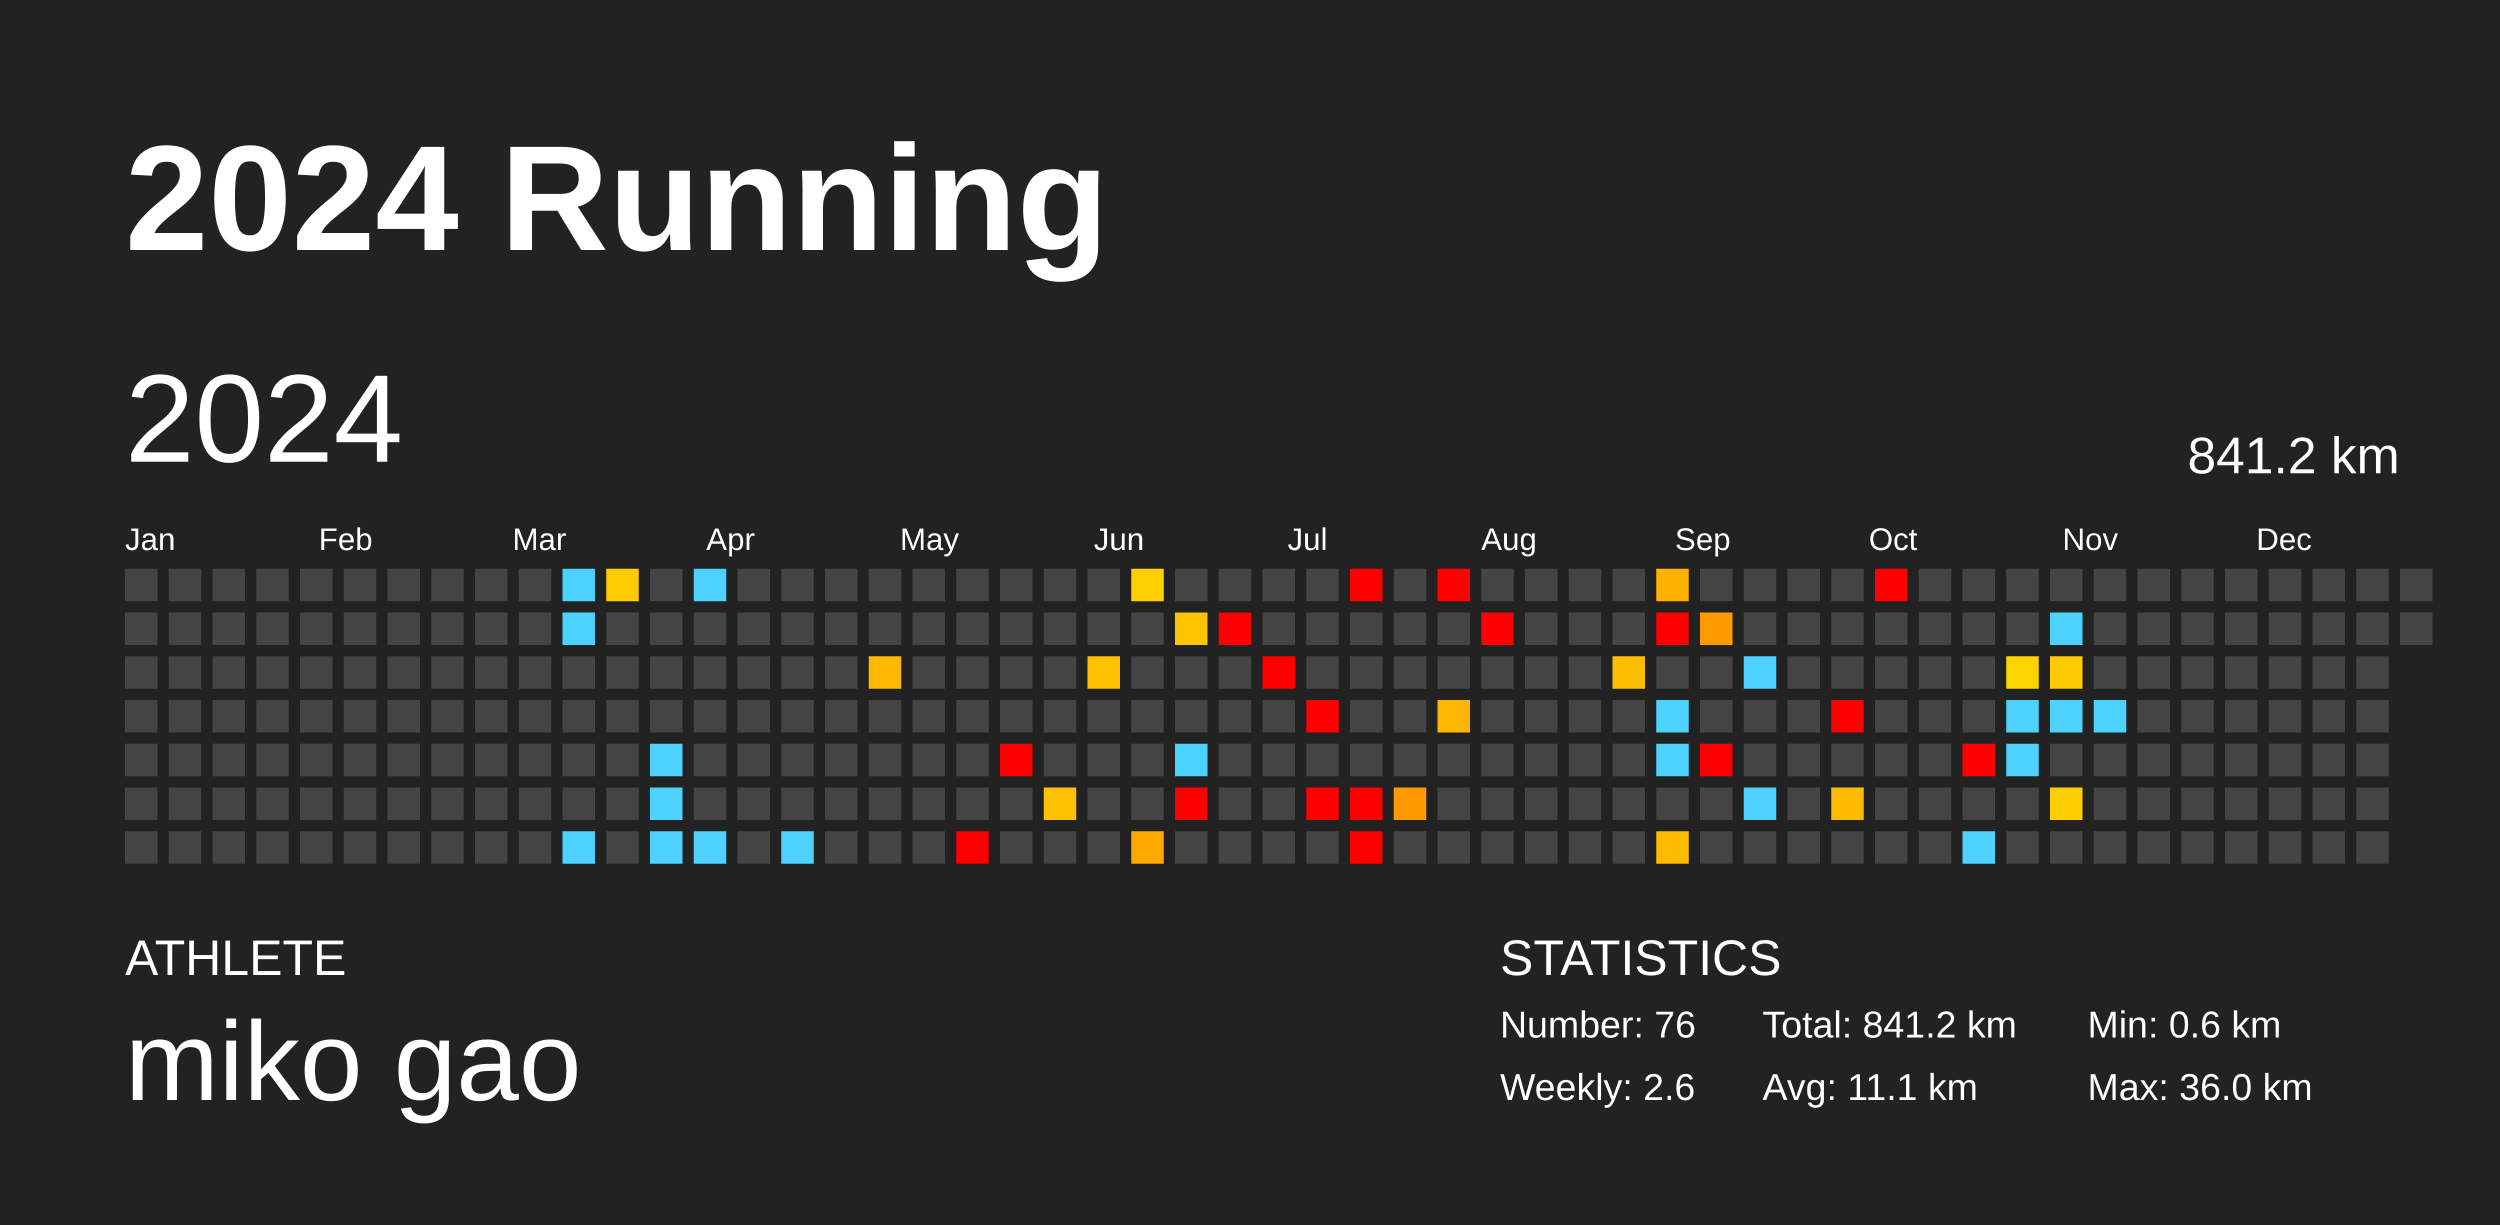
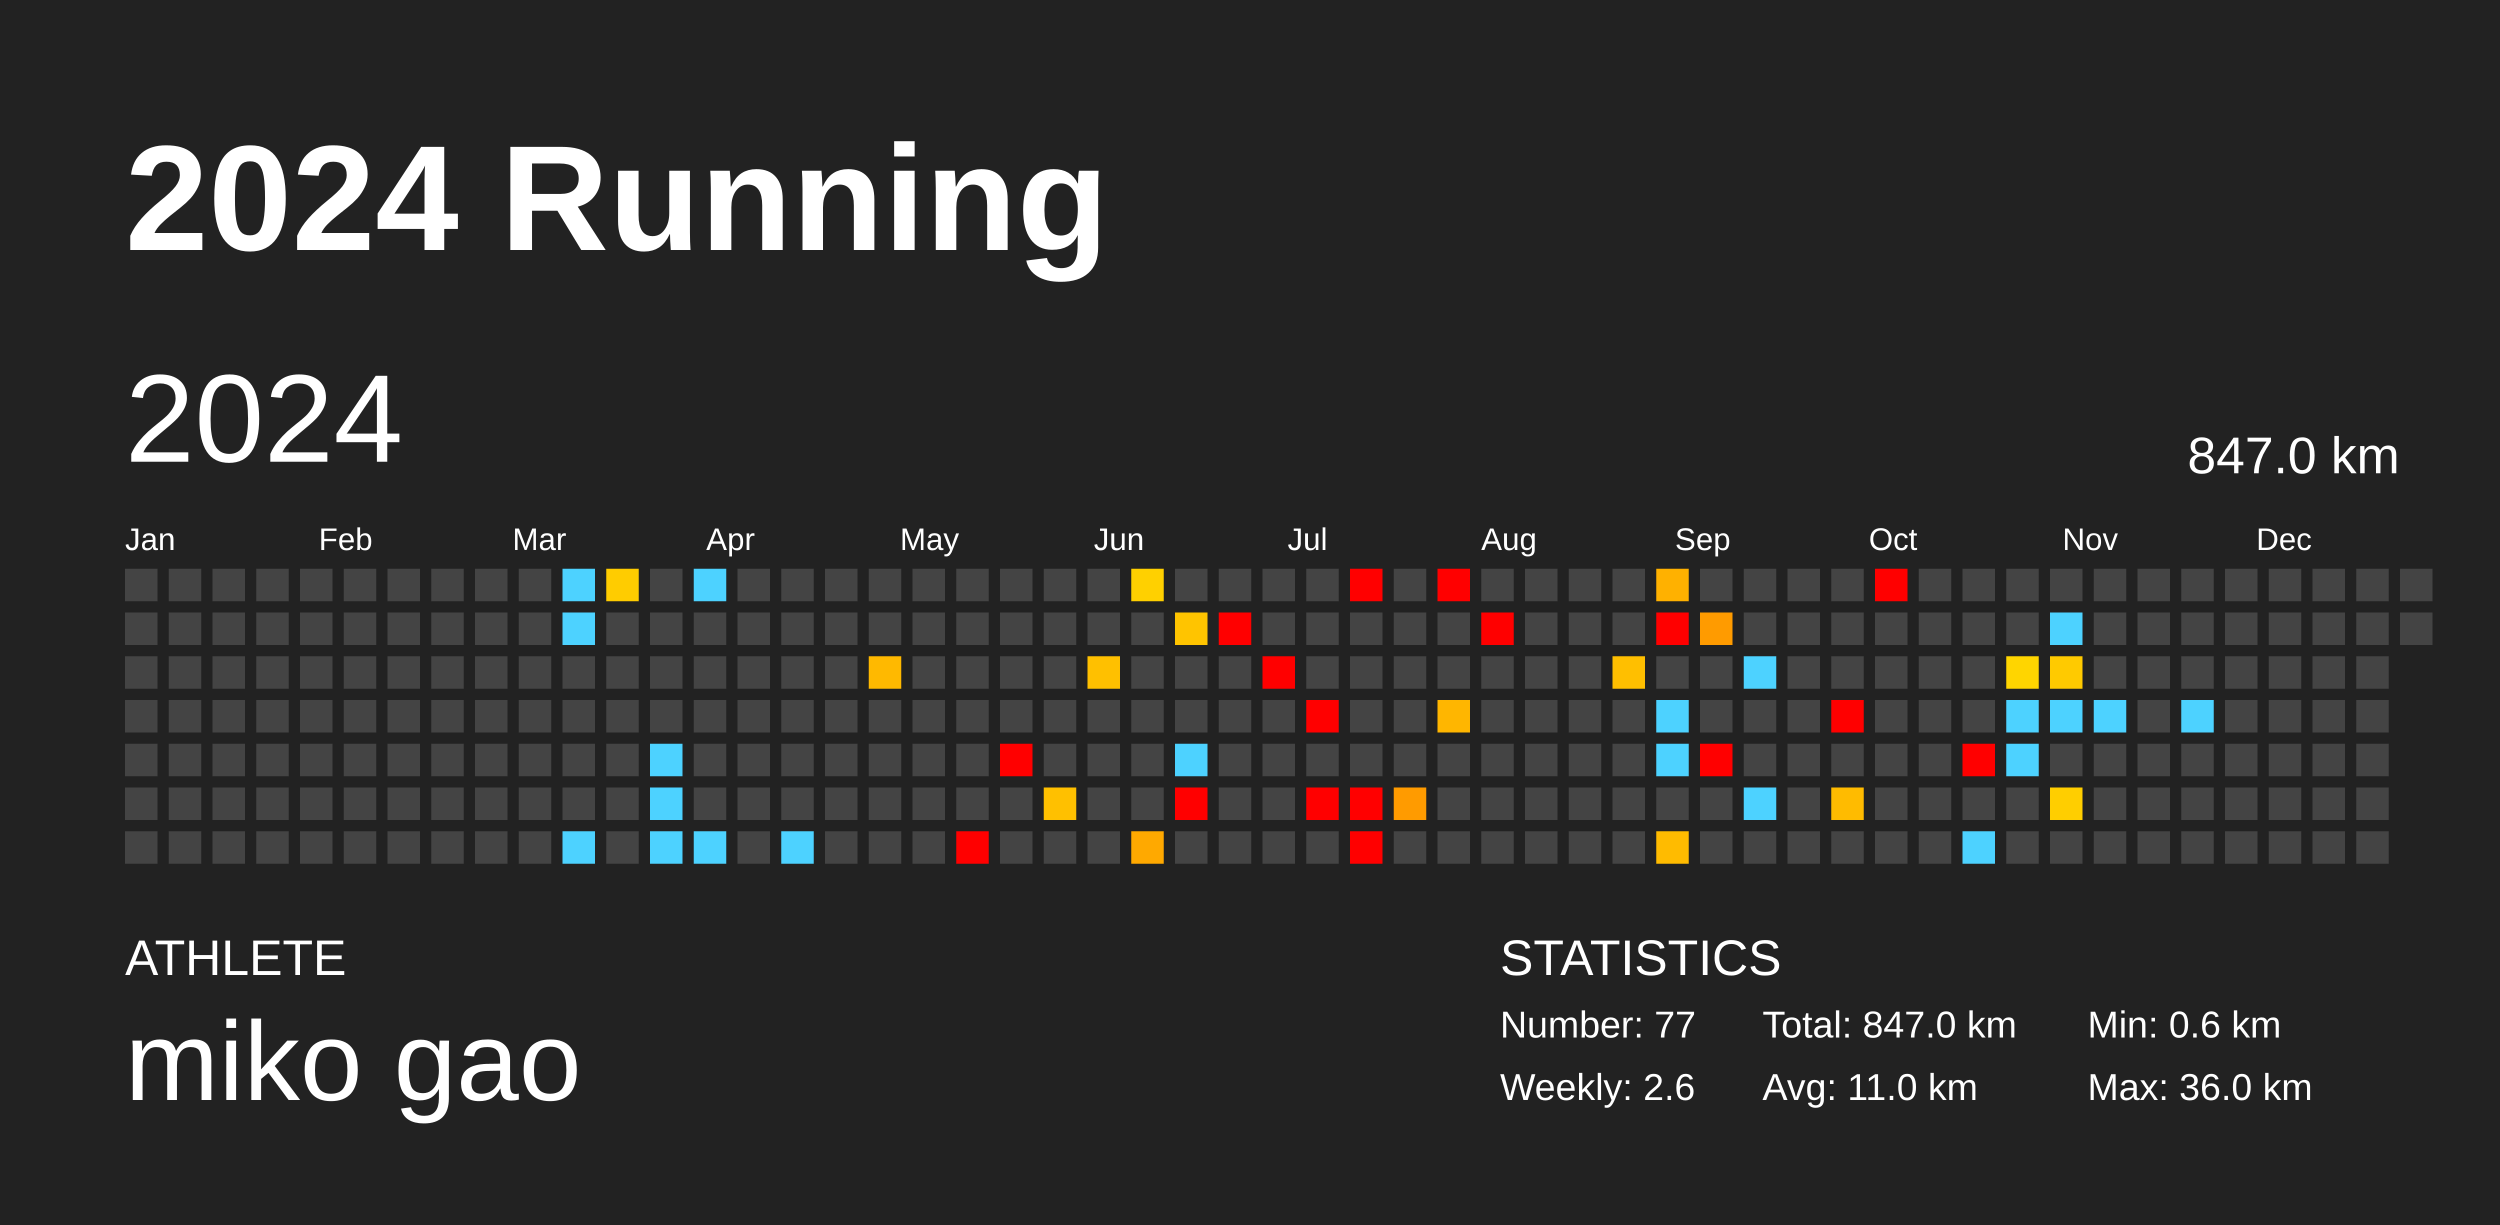
<svg xmlns="http://www.w3.org/2000/svg" baseProfile="full" height="98mm" version="1.1" viewBox="0,0,200,98" width="200mm">
  <defs />
  <rect fill="#222222" height="98" width="200" x="0" y="0" />
  <text fill="#FFFFFF" style="font-size:12px; font-family:Arial; font-weight:bold;" x="10" y="20">2024 Running</text>
  <text fill="#FFFFFF" style="font-size:4px; font-family:Arial" x="10" y="78">ATHLETE</text>
  <text fill="#FFFFFF" style="font-size:9px; font-family:Arial" x="10" y="88">miko gao</text>
  <text fill="#FFFFFF" style="font-size:4px; font-family:Arial" x="120" y="78">STATISTICS</text>
-   <text fill="#FFFFFF" style="font-size:3px; font-family:Arial" x="120" y="83">Number: 76</text>
+   <text fill="#FFFFFF" style="font-size:3px; font-family:Arial" x="120" y="83">Number: 77</text>
  <text fill="#FFFFFF" style="font-size:3px; font-family:Arial" x="120" y="88">Weekly: 2.6</text>
-   <text fill="#FFFFFF" style="font-size:3px; font-family:Arial" x="141" y="83">Total: 841.2 km</text>
-   <text fill="#FFFFFF" style="font-size:3px; font-family:Arial" x="141" y="88">Avg: 11.1 km</text>
+   <text fill="#FFFFFF" style="font-size:3px; font-family:Arial" x="141" y="83">Total: 847.0 km</text>
+   <text fill="#FFFFFF" style="font-size:3px; font-family:Arial" x="141" y="88">Avg: 11.0 km</text>
  <text fill="#FFFFFF" style="font-size:3px; font-family:Arial" x="167" y="83">Min: 0.6 km</text>
  <text fill="#FFFFFF" style="font-size:3px; font-family:Arial" x="167" y="88">Max: 36.0 km</text>
  <text dominant-baseline="hanging" fill="#FFFFFF" style="font-size:10.0px; font-family:Arial;" x="10" y="30">2024</text>
-   <text dominant-baseline="hanging" fill="#FFFFFF" style="font-size:4.125px; font-family:Arial;" x="175" y="35">841.2 km</text>
+   <text dominant-baseline="hanging" fill="#FFFFFF" style="font-size:4.125px; font-family:Arial;" x="175" y="35">847.0 km</text>
  <text fill="#FFFFFF" style="font-size:2.5px; font-family:Arial" x="10.0" y="44">Jan</text>
  <text fill="#FFFFFF" style="font-size:2.5px; font-family:Arial" x="25.5" y="44">Feb</text>
  <text fill="#FFFFFF" style="font-size:2.5px; font-family:Arial" x="41.0" y="44">Mar</text>
  <text fill="#FFFFFF" style="font-size:2.5px; font-family:Arial" x="56.5" y="44">Apr</text>
  <text fill="#FFFFFF" style="font-size:2.5px; font-family:Arial" x="72.0" y="44">May</text>
  <text fill="#FFFFFF" style="font-size:2.5px; font-family:Arial" x="87.5" y="44">Jun</text>
  <text fill="#FFFFFF" style="font-size:2.5px; font-family:Arial" x="103.0" y="44">Jul</text>
  <text fill="#FFFFFF" style="font-size:2.5px; font-family:Arial" x="118.5" y="44">Aug</text>
  <text fill="#FFFFFF" style="font-size:2.5px; font-family:Arial" x="134.0" y="44">Sep</text>
  <text fill="#FFFFFF" style="font-size:2.5px; font-family:Arial" x="149.5" y="44">Oct</text>
  <text fill="#FFFFFF" style="font-size:2.5px; font-family:Arial" x="165.0" y="44">Nov</text>
  <text fill="#FFFFFF" style="font-size:2.5px; font-family:Arial" x="180.5" y="44">Dec</text>
  <rect fill="#444444" height="2.6" width="2.6" x="10.0" y="45.5" />
  <rect fill="#444444" height="2.6" width="2.6" x="10.0" y="49.0" />
  <rect fill="#444444" height="2.6" width="2.6" x="10.0" y="52.5" />
  <rect fill="#444444" height="2.6" width="2.6" x="10.0" y="56.0" />
  <rect fill="#444444" height="2.6" width="2.6" x="10.0" y="59.5" />
  <rect fill="#444444" height="2.6" width="2.6" x="10.0" y="63.0" />
  <rect fill="#444444" height="2.6" width="2.6" x="10.0" y="66.5" />
  <rect fill="#444444" height="2.6" width="2.6" x="13.5" y="45.5" />
  <rect fill="#444444" height="2.6" width="2.6" x="13.5" y="49.0" />
  <rect fill="#444444" height="2.6" width="2.6" x="13.5" y="52.5" />
  <rect fill="#444444" height="2.6" width="2.6" x="13.5" y="56.0" />
  <rect fill="#444444" height="2.6" width="2.6" x="13.5" y="59.5" />
  <rect fill="#444444" height="2.6" width="2.6" x="13.5" y="63.0" />
  <rect fill="#444444" height="2.6" width="2.6" x="13.5" y="66.5" />
  <rect fill="#444444" height="2.6" width="2.6" x="17.0" y="45.5" />
  <rect fill="#444444" height="2.6" width="2.6" x="17.0" y="49.0" />
  <rect fill="#444444" height="2.6" width="2.6" x="17.0" y="52.5" />
  <rect fill="#444444" height="2.6" width="2.6" x="17.0" y="56.0" />
  <rect fill="#444444" height="2.6" width="2.6" x="17.0" y="59.5" />
  <rect fill="#444444" height="2.6" width="2.6" x="17.0" y="63.0" />
  <rect fill="#444444" height="2.6" width="2.6" x="17.0" y="66.5" />
  <rect fill="#444444" height="2.6" width="2.6" x="20.5" y="45.5" />
  <rect fill="#444444" height="2.6" width="2.6" x="20.5" y="49.0" />
  <rect fill="#444444" height="2.6" width="2.6" x="20.5" y="52.5" />
  <rect fill="#444444" height="2.6" width="2.6" x="20.5" y="56.0" />
  <rect fill="#444444" height="2.6" width="2.6" x="20.5" y="59.5" />
  <rect fill="#444444" height="2.6" width="2.6" x="20.5" y="63.0" />
  <rect fill="#444444" height="2.6" width="2.6" x="20.5" y="66.5" />
  <rect fill="#444444" height="2.6" width="2.6" x="24.0" y="45.5" />
  <rect fill="#444444" height="2.6" width="2.6" x="24.0" y="49.0" />
  <rect fill="#444444" height="2.6" width="2.6" x="24.0" y="52.5" />
  <rect fill="#444444" height="2.6" width="2.6" x="24.0" y="56.0" />
  <rect fill="#444444" height="2.6" width="2.6" x="24.0" y="59.5" />
  <rect fill="#444444" height="2.6" width="2.6" x="24.0" y="63.0" />
  <rect fill="#444444" height="2.6" width="2.6" x="24.0" y="66.5" />
  <rect fill="#444444" height="2.6" width="2.6" x="27.5" y="45.5" />
  <rect fill="#444444" height="2.6" width="2.6" x="27.5" y="49.0" />
  <rect fill="#444444" height="2.6" width="2.6" x="27.5" y="52.5" />
  <rect fill="#444444" height="2.6" width="2.6" x="27.5" y="56.0" />
  <rect fill="#444444" height="2.6" width="2.6" x="27.5" y="59.5" />
  <rect fill="#444444" height="2.6" width="2.6" x="27.5" y="63.0" />
  <rect fill="#444444" height="2.6" width="2.6" x="27.5" y="66.5" />
  <rect fill="#444444" height="2.6" width="2.6" x="31.0" y="45.5" />
  <rect fill="#444444" height="2.6" width="2.6" x="31.0" y="49.0" />
  <rect fill="#444444" height="2.6" width="2.6" x="31.0" y="52.5" />
  <rect fill="#444444" height="2.6" width="2.6" x="31.0" y="56.0" />
  <rect fill="#444444" height="2.6" width="2.6" x="31.0" y="59.5" />
  <rect fill="#444444" height="2.6" width="2.6" x="31.0" y="63.0" />
  <rect fill="#444444" height="2.6" width="2.6" x="31.0" y="66.5" />
  <rect fill="#444444" height="2.6" width="2.6" x="34.5" y="45.5" />
  <rect fill="#444444" height="2.6" width="2.6" x="34.5" y="49.0" />
  <rect fill="#444444" height="2.6" width="2.6" x="34.5" y="52.5" />
  <rect fill="#444444" height="2.6" width="2.6" x="34.5" y="56.0" />
  <rect fill="#444444" height="2.6" width="2.6" x="34.5" y="59.5" />
  <rect fill="#444444" height="2.6" width="2.6" x="34.5" y="63.0" />
  <rect fill="#444444" height="2.6" width="2.6" x="34.5" y="66.5" />
  <rect fill="#444444" height="2.6" width="2.6" x="38.0" y="45.5" />
  <rect fill="#444444" height="2.6" width="2.6" x="38.0" y="49.0" />
  <rect fill="#444444" height="2.6" width="2.6" x="38.0" y="52.5" />
  <rect fill="#444444" height="2.6" width="2.6" x="38.0" y="56.0" />
  <rect fill="#444444" height="2.6" width="2.6" x="38.0" y="59.5" />
  <rect fill="#444444" height="2.6" width="2.6" x="38.0" y="63.0" />
  <rect fill="#444444" height="2.6" width="2.6" x="38.0" y="66.5" />
  <rect fill="#444444" height="2.6" width="2.6" x="41.5" y="45.5" />
  <rect fill="#444444" height="2.6" width="2.6" x="41.5" y="49.0" />
  <rect fill="#444444" height="2.6" width="2.6" x="41.5" y="52.5" />
  <rect fill="#444444" height="2.6" width="2.6" x="41.5" y="56.0" />
  <rect fill="#444444" height="2.6" width="2.6" x="41.5" y="59.5" />
  <rect fill="#444444" height="2.6" width="2.6" x="41.5" y="63.0" />
  <rect fill="#444444" height="2.6" width="2.6" x="41.5" y="66.5" />
  <rect fill="#4dd2ff" height="2.6" width="2.6" x="45.0" y="45.5" />
  <rect fill="#4dd2ff" height="2.6" width="2.6" x="45.0" y="49.0" />
  <rect fill="#444444" height="2.6" width="2.6" x="45.0" y="52.5" />
  <rect fill="#444444" height="2.6" width="2.6" x="45.0" y="56.0" />
  <rect fill="#444444" height="2.6" width="2.6" x="45.0" y="59.5" />
  <rect fill="#444444" height="2.6" width="2.6" x="45.0" y="63.0" />
  <rect fill="#4dd2ff" height="2.6" width="2.6" x="45.0" y="66.5" />
  <rect fill="#ffcc00" height="2.6" width="2.6" x="48.5" y="45.5" />
  <rect fill="#444444" height="2.6" width="2.6" x="48.5" y="49.0" />
  <rect fill="#444444" height="2.6" width="2.6" x="48.5" y="52.5" />
  <rect fill="#444444" height="2.6" width="2.6" x="48.5" y="56.0" />
  <rect fill="#444444" height="2.6" width="2.6" x="48.5" y="59.5" />
  <rect fill="#444444" height="2.6" width="2.6" x="48.5" y="63.0" />
  <rect fill="#444444" height="2.6" width="2.6" x="48.5" y="66.5" />
  <rect fill="#444444" height="2.6" width="2.6" x="52.0" y="45.5" />
  <rect fill="#444444" height="2.6" width="2.6" x="52.0" y="49.0" />
  <rect fill="#444444" height="2.6" width="2.6" x="52.0" y="52.5" />
  <rect fill="#444444" height="2.6" width="2.6" x="52.0" y="56.0" />
  <rect fill="#4dd2ff" height="2.6" width="2.6" x="52.0" y="59.5" />
  <rect fill="#4dd2ff" height="2.6" width="2.6" x="52.0" y="63.0" />
  <rect fill="#4dd2ff" height="2.6" width="2.6" x="52.0" y="66.5" />
  <rect fill="#4dd2ff" height="2.6" width="2.6" x="55.5" y="45.5" />
  <rect fill="#444444" height="2.6" width="2.6" x="55.5" y="49.0" />
  <rect fill="#444444" height="2.6" width="2.6" x="55.5" y="52.5" />
  <rect fill="#444444" height="2.6" width="2.6" x="55.5" y="56.0" />
  <rect fill="#444444" height="2.6" width="2.6" x="55.5" y="59.5" />
  <rect fill="#444444" height="2.6" width="2.6" x="55.5" y="63.0" />
  <rect fill="#4dd2ff" height="2.6" width="2.6" x="55.5" y="66.5" />
  <rect fill="#444444" height="2.6" width="2.6" x="59.0" y="45.5" />
  <rect fill="#444444" height="2.6" width="2.6" x="59.0" y="49.0" />
  <rect fill="#444444" height="2.6" width="2.6" x="59.0" y="52.5" />
  <rect fill="#444444" height="2.6" width="2.6" x="59.0" y="56.0" />
  <rect fill="#444444" height="2.6" width="2.6" x="59.0" y="59.5" />
  <rect fill="#444444" height="2.6" width="2.6" x="59.0" y="63.0" />
  <rect fill="#444444" height="2.6" width="2.6" x="59.0" y="66.5" />
  <rect fill="#444444" height="2.6" width="2.6" x="62.5" y="45.5" />
  <rect fill="#444444" height="2.6" width="2.6" x="62.5" y="49.0" />
  <rect fill="#444444" height="2.6" width="2.6" x="62.5" y="52.5" />
  <rect fill="#444444" height="2.6" width="2.6" x="62.5" y="56.0" />
  <rect fill="#444444" height="2.6" width="2.6" x="62.5" y="59.5" />
  <rect fill="#444444" height="2.6" width="2.6" x="62.5" y="63.0" />
  <rect fill="#4dd2ff" height="2.6" width="2.6" x="62.5" y="66.5" />
  <rect fill="#444444" height="2.6" width="2.6" x="66.0" y="45.5" />
  <rect fill="#444444" height="2.6" width="2.6" x="66.0" y="49.0" />
  <rect fill="#444444" height="2.6" width="2.6" x="66.0" y="52.5" />
  <rect fill="#444444" height="2.6" width="2.6" x="66.0" y="56.0" />
  <rect fill="#444444" height="2.6" width="2.6" x="66.0" y="59.5" />
  <rect fill="#444444" height="2.6" width="2.6" x="66.0" y="63.0" />
  <rect fill="#444444" height="2.6" width="2.6" x="66.0" y="66.5" />
  <rect fill="#444444" height="2.6" width="2.6" x="69.5" y="45.5" />
  <rect fill="#444444" height="2.6" width="2.6" x="69.5" y="49.0" />
  <rect fill="#ffb900" height="2.6" width="2.6" x="69.5" y="52.5" />
  <rect fill="#444444" height="2.6" width="2.6" x="69.5" y="56.0" />
  <rect fill="#444444" height="2.6" width="2.6" x="69.5" y="59.5" />
  <rect fill="#444444" height="2.6" width="2.6" x="69.5" y="63.0" />
  <rect fill="#444444" height="2.6" width="2.6" x="69.5" y="66.5" />
  <rect fill="#444444" height="2.6" width="2.6" x="73.0" y="45.5" />
  <rect fill="#444444" height="2.6" width="2.6" x="73.0" y="49.0" />
  <rect fill="#444444" height="2.6" width="2.6" x="73.0" y="52.5" />
  <rect fill="#444444" height="2.6" width="2.6" x="73.0" y="56.0" />
  <rect fill="#444444" height="2.6" width="2.6" x="73.0" y="59.5" />
  <rect fill="#444444" height="2.6" width="2.6" x="73.0" y="63.0" />
  <rect fill="#444444" height="2.6" width="2.6" x="73.0" y="66.5" />
  <rect fill="#444444" height="2.6" width="2.6" x="76.5" y="45.5" />
  <rect fill="#444444" height="2.6" width="2.6" x="76.5" y="49.0" />
  <rect fill="#444444" height="2.6" width="2.6" x="76.5" y="52.5" />
  <rect fill="#444444" height="2.6" width="2.6" x="76.5" y="56.0" />
  <rect fill="#444444" height="2.6" width="2.6" x="76.5" y="59.5" />
  <rect fill="#444444" height="2.6" width="2.6" x="76.5" y="63.0" />
  <rect fill="red" height="2.6" width="2.6" x="76.5" y="66.5" />
  <rect fill="#444444" height="2.6" width="2.6" x="80.0" y="45.5" />
  <rect fill="#444444" height="2.6" width="2.6" x="80.0" y="49.0" />
  <rect fill="#444444" height="2.6" width="2.6" x="80.0" y="52.5" />
  <rect fill="#444444" height="2.6" width="2.6" x="80.0" y="56.0" />
  <rect fill="red" height="2.6" width="2.6" x="80.0" y="59.5" />
  <rect fill="#444444" height="2.6" width="2.6" x="80.0" y="63.0" />
  <rect fill="#444444" height="2.6" width="2.6" x="80.0" y="66.5" />
  <rect fill="#444444" height="2.6" width="2.6" x="83.5" y="45.5" />
  <rect fill="#444444" height="2.6" width="2.6" x="83.5" y="49.0" />
  <rect fill="#444444" height="2.6" width="2.6" x="83.5" y="52.5" />
  <rect fill="#444444" height="2.6" width="2.6" x="83.5" y="56.0" />
  <rect fill="#444444" height="2.6" width="2.6" x="83.5" y="59.5" />
  <rect fill="#ffc000" height="2.6" width="2.6" x="83.5" y="63.0" />
  <rect fill="#444444" height="2.6" width="2.6" x="83.5" y="66.5" />
  <rect fill="#444444" height="2.6" width="2.6" x="87.0" y="45.5" />
  <rect fill="#444444" height="2.6" width="2.6" x="87.0" y="49.0" />
  <rect fill="#ffc000" height="2.6" width="2.6" x="87.0" y="52.5" />
  <rect fill="#444444" height="2.6" width="2.6" x="87.0" y="56.0" />
  <rect fill="#444444" height="2.6" width="2.6" x="87.0" y="59.5" />
  <rect fill="#444444" height="2.6" width="2.6" x="87.0" y="63.0" />
  <rect fill="#444444" height="2.6" width="2.6" x="87.0" y="66.5" />
  <rect fill="#ffd000" height="2.6" width="2.6" x="90.5" y="45.5" />
  <rect fill="#444444" height="2.6" width="2.6" x="90.5" y="49.0" />
  <rect fill="#444444" height="2.6" width="2.6" x="90.5" y="52.5" />
  <rect fill="#444444" height="2.6" width="2.6" x="90.5" y="56.0" />
  <rect fill="#444444" height="2.6" width="2.6" x="90.5" y="59.5" />
  <rect fill="#444444" height="2.6" width="2.6" x="90.5" y="63.0" />
  <rect fill="#ffa900" height="2.6" width="2.6" x="90.5" y="66.5" />
  <rect fill="#444444" height="2.6" width="2.6" x="94.0" y="45.5" />
  <rect fill="#ffc400" height="2.6" width="2.6" x="94.0" y="49.0" />
  <rect fill="#444444" height="2.6" width="2.6" x="94.0" y="52.5" />
  <rect fill="#444444" height="2.6" width="2.6" x="94.0" y="56.0" />
  <rect fill="#4dd2ff" height="2.6" width="2.6" x="94.0" y="59.5" />
  <rect fill="red" height="2.6" width="2.6" x="94.0" y="63.0" />
  <rect fill="#444444" height="2.6" width="2.6" x="94.0" y="66.5" />
  <rect fill="#444444" height="2.6" width="2.6" x="97.5" y="45.5" />
  <rect fill="red" height="2.6" width="2.6" x="97.5" y="49.0" />
  <rect fill="#444444" height="2.6" width="2.6" x="97.5" y="52.5" />
  <rect fill="#444444" height="2.6" width="2.6" x="97.5" y="56.0" />
  <rect fill="#444444" height="2.6" width="2.6" x="97.5" y="59.5" />
  <rect fill="#444444" height="2.6" width="2.6" x="97.5" y="63.0" />
  <rect fill="#444444" height="2.6" width="2.6" x="97.5" y="66.5" />
  <rect fill="#444444" height="2.6" width="2.6" x="101.0" y="45.5" />
  <rect fill="#444444" height="2.6" width="2.6" x="101.0" y="49.0" />
  <rect fill="red" height="2.6" width="2.6" x="101.0" y="52.5" />
  <rect fill="#444444" height="2.6" width="2.6" x="101.0" y="56.0" />
  <rect fill="#444444" height="2.6" width="2.6" x="101.0" y="59.5" />
  <rect fill="#444444" height="2.6" width="2.6" x="101.0" y="63.0" />
  <rect fill="#444444" height="2.6" width="2.6" x="101.0" y="66.5" />
  <rect fill="#444444" height="2.6" width="2.6" x="104.5" y="45.5" />
  <rect fill="#444444" height="2.6" width="2.6" x="104.5" y="49.0" />
  <rect fill="#444444" height="2.6" width="2.6" x="104.5" y="52.5" />
  <rect fill="red" height="2.6" width="2.6" x="104.5" y="56.0" />
  <rect fill="#444444" height="2.6" width="2.6" x="104.5" y="59.5" />
  <rect fill="red" height="2.6" width="2.6" x="104.5" y="63.0" />
  <rect fill="#444444" height="2.6" width="2.6" x="104.5" y="66.5" />
  <rect fill="red" height="2.6" width="2.6" x="108.0" y="45.5" />
  <rect fill="#444444" height="2.6" width="2.6" x="108.0" y="49.0" />
  <rect fill="#444444" height="2.6" width="2.6" x="108.0" y="52.5" />
  <rect fill="#444444" height="2.6" width="2.6" x="108.0" y="56.0" />
  <rect fill="#444444" height="2.6" width="2.6" x="108.0" y="59.5" />
  <rect fill="red" height="2.6" width="2.6" x="108.0" y="63.0" />
  <rect fill="red" height="2.6" width="2.6" x="108.0" y="66.5" />
  <rect fill="#444444" height="2.6" width="2.6" x="111.5" y="45.5" />
  <rect fill="#444444" height="2.6" width="2.6" x="111.5" y="49.0" />
  <rect fill="#444444" height="2.6" width="2.6" x="111.5" y="52.5" />
  <rect fill="#444444" height="2.6" width="2.6" x="111.5" y="56.0" />
  <rect fill="#444444" height="2.6" width="2.6" x="111.5" y="59.5" />
  <rect fill="#ff9b00" height="2.6" width="2.6" x="111.5" y="63.0" />
  <rect fill="#444444" height="2.6" width="2.6" x="111.5" y="66.5" />
  <rect fill="red" height="2.6" width="2.6" x="115.0" y="45.5" />
  <rect fill="#444444" height="2.6" width="2.6" x="115.0" y="49.0" />
  <rect fill="#444444" height="2.6" width="2.6" x="115.0" y="52.5" />
  <rect fill="#ffb600" height="2.6" width="2.6" x="115.0" y="56.0" />
  <rect fill="#444444" height="2.6" width="2.6" x="115.0" y="59.5" />
  <rect fill="#444444" height="2.6" width="2.6" x="115.0" y="63.0" />
  <rect fill="#444444" height="2.6" width="2.6" x="115.0" y="66.5" />
  <rect fill="#444444" height="2.6" width="2.6" x="118.5" y="45.5" />
  <rect fill="red" height="2.6" width="2.6" x="118.5" y="49.0" />
  <rect fill="#444444" height="2.6" width="2.6" x="118.5" y="52.5" />
  <rect fill="#444444" height="2.6" width="2.6" x="118.5" y="56.0" />
  <rect fill="#444444" height="2.6" width="2.6" x="118.5" y="59.5" />
  <rect fill="#444444" height="2.6" width="2.6" x="118.5" y="63.0" />
  <rect fill="#444444" height="2.6" width="2.6" x="118.5" y="66.5" />
  <rect fill="#444444" height="2.6" width="2.6" x="122.0" y="45.5" />
  <rect fill="#444444" height="2.6" width="2.6" x="122.0" y="49.0" />
  <rect fill="#444444" height="2.6" width="2.6" x="122.0" y="52.5" />
  <rect fill="#444444" height="2.6" width="2.6" x="122.0" y="56.0" />
  <rect fill="#444444" height="2.6" width="2.6" x="122.0" y="59.5" />
  <rect fill="#444444" height="2.6" width="2.6" x="122.0" y="63.0" />
  <rect fill="#444444" height="2.6" width="2.6" x="122.0" y="66.5" />
  <rect fill="#444444" height="2.6" width="2.6" x="125.5" y="45.5" />
  <rect fill="#444444" height="2.6" width="2.6" x="125.5" y="49.0" />
  <rect fill="#444444" height="2.6" width="2.6" x="125.5" y="52.5" />
  <rect fill="#444444" height="2.6" width="2.6" x="125.5" y="56.0" />
  <rect fill="#444444" height="2.6" width="2.6" x="125.5" y="59.5" />
  <rect fill="#444444" height="2.6" width="2.6" x="125.5" y="63.0" />
  <rect fill="#444444" height="2.6" width="2.6" x="125.5" y="66.5" />
  <rect fill="#444444" height="2.6" width="2.6" x="129.0" y="45.5" />
  <rect fill="#444444" height="2.6" width="2.6" x="129.0" y="49.0" />
  <rect fill="#ffbf00" height="2.6" width="2.6" x="129.0" y="52.5" />
  <rect fill="#444444" height="2.6" width="2.6" x="129.0" y="56.0" />
  <rect fill="#444444" height="2.6" width="2.6" x="129.0" y="59.5" />
  <rect fill="#444444" height="2.6" width="2.6" x="129.0" y="63.0" />
  <rect fill="#444444" height="2.6" width="2.6" x="129.0" y="66.5" />
  <rect fill="#ffb100" height="2.6" width="2.6" x="132.5" y="45.5" />
  <rect fill="red" height="2.6" width="2.6" x="132.5" y="49.0" />
  <rect fill="#444444" height="2.6" width="2.6" x="132.5" y="52.5" />
  <rect fill="#4dd2ff" height="2.6" width="2.6" x="132.5" y="56.0" />
  <rect fill="#4dd2ff" height="2.6" width="2.6" x="132.5" y="59.5" />
  <rect fill="#444444" height="2.6" width="2.6" x="132.5" y="63.0" />
  <rect fill="#ffbb00" height="2.6" width="2.6" x="132.5" y="66.5" />
  <rect fill="#444444" height="2.6" width="2.6" x="136.0" y="45.5" />
  <rect fill="#ff9b00" height="2.6" width="2.6" x="136.0" y="49.0" />
  <rect fill="#444444" height="2.6" width="2.6" x="136.0" y="52.5" />
  <rect fill="#444444" height="2.6" width="2.6" x="136.0" y="56.0" />
  <rect fill="red" height="2.6" width="2.6" x="136.0" y="59.5" />
  <rect fill="#444444" height="2.6" width="2.6" x="136.0" y="63.0" />
  <rect fill="#444444" height="2.6" width="2.6" x="136.0" y="66.5" />
  <rect fill="#444444" height="2.6" width="2.6" x="139.5" y="45.5" />
  <rect fill="#444444" height="2.6" width="2.6" x="139.5" y="49.0" />
  <rect fill="#4dd2ff" height="2.6" width="2.6" x="139.5" y="52.5" />
  <rect fill="#444444" height="2.6" width="2.6" x="139.5" y="56.0" />
  <rect fill="#444444" height="2.6" width="2.6" x="139.5" y="59.5" />
  <rect fill="#4dd2ff" height="2.6" width="2.6" x="139.5" y="63.0" />
  <rect fill="#444444" height="2.6" width="2.6" x="139.5" y="66.5" />
  <rect fill="#444444" height="2.6" width="2.6" x="143.0" y="45.5" />
  <rect fill="#444444" height="2.6" width="2.6" x="143.0" y="49.0" />
  <rect fill="#444444" height="2.6" width="2.6" x="143.0" y="52.5" />
  <rect fill="#444444" height="2.6" width="2.6" x="143.0" y="56.0" />
  <rect fill="#444444" height="2.6" width="2.6" x="143.0" y="59.5" />
  <rect fill="#444444" height="2.6" width="2.6" x="143.0" y="63.0" />
  <rect fill="#444444" height="2.6" width="2.6" x="143.0" y="66.5" />
  <rect fill="#444444" height="2.6" width="2.6" x="146.5" y="45.5" />
  <rect fill="#444444" height="2.6" width="2.6" x="146.5" y="49.0" />
  <rect fill="#444444" height="2.6" width="2.6" x="146.5" y="52.5" />
  <rect fill="red" height="2.6" width="2.6" x="146.5" y="56.0" />
  <rect fill="#444444" height="2.6" width="2.6" x="146.5" y="59.5" />
  <rect fill="#ffbb00" height="2.6" width="2.6" x="146.5" y="63.0" />
  <rect fill="#444444" height="2.6" width="2.6" x="146.5" y="66.5" />
  <rect fill="red" height="2.6" width="2.6" x="150.0" y="45.5" />
  <rect fill="#444444" height="2.6" width="2.6" x="150.0" y="49.0" />
  <rect fill="#444444" height="2.6" width="2.6" x="150.0" y="52.5" />
  <rect fill="#444444" height="2.6" width="2.6" x="150.0" y="56.0" />
  <rect fill="#444444" height="2.6" width="2.6" x="150.0" y="59.5" />
  <rect fill="#444444" height="2.6" width="2.6" x="150.0" y="63.0" />
  <rect fill="#444444" height="2.6" width="2.6" x="150.0" y="66.5" />
  <rect fill="#444444" height="2.6" width="2.6" x="153.5" y="45.5" />
  <rect fill="#444444" height="2.6" width="2.6" x="153.5" y="49.0" />
  <rect fill="#444444" height="2.6" width="2.6" x="153.5" y="52.5" />
  <rect fill="#444444" height="2.6" width="2.6" x="153.5" y="56.0" />
  <rect fill="#444444" height="2.6" width="2.6" x="153.5" y="59.5" />
  <rect fill="#444444" height="2.6" width="2.6" x="153.5" y="63.0" />
  <rect fill="#444444" height="2.6" width="2.6" x="153.5" y="66.5" />
  <rect fill="#444444" height="2.6" width="2.6" x="157.0" y="45.5" />
  <rect fill="#444444" height="2.6" width="2.6" x="157.0" y="49.0" />
  <rect fill="#444444" height="2.6" width="2.6" x="157.0" y="52.5" />
  <rect fill="#444444" height="2.6" width="2.6" x="157.0" y="56.0" />
  <rect fill="red" height="2.6" width="2.6" x="157.0" y="59.5" />
  <rect fill="#444444" height="2.6" width="2.6" x="157.0" y="63.0" />
  <rect fill="#4dd2ff" height="2.6" width="2.6" x="157.0" y="66.5" />
  <rect fill="#444444" height="2.6" width="2.6" x="160.5" y="45.5" />
  <rect fill="#444444" height="2.6" width="2.6" x="160.5" y="49.0" />
  <rect fill="#ffd500" height="2.6" width="2.6" x="160.5" y="52.5" />
  <rect fill="#4dd2ff" height="2.6" width="2.6" x="160.5" y="56.0" />
  <rect fill="#4dd2ff" height="2.6" width="2.6" x="160.5" y="59.5" />
  <rect fill="#444444" height="2.6" width="2.6" x="160.5" y="63.0" />
  <rect fill="#444444" height="2.6" width="2.6" x="160.5" y="66.5" />
  <rect fill="#444444" height="2.6" width="2.6" x="164.0" y="45.5" />
  <rect fill="#4dd2ff" height="2.6" width="2.6" x="164.0" y="49.0" />
  <rect fill="#ffca00" height="2.6" width="2.6" x="164.0" y="52.5" />
  <rect fill="#4dd2ff" height="2.6" width="2.6" x="164.0" y="56.0" />
  <rect fill="#444444" height="2.6" width="2.6" x="164.0" y="59.5" />
  <rect fill="#ffce00" height="2.6" width="2.6" x="164.0" y="63.0" />
  <rect fill="#444444" height="2.6" width="2.6" x="164.0" y="66.5" />
  <rect fill="#444444" height="2.6" width="2.6" x="167.5" y="45.5" />
  <rect fill="#444444" height="2.6" width="2.6" x="167.5" y="49.0" />
  <rect fill="#444444" height="2.6" width="2.6" x="167.5" y="52.5" />
  <rect fill="#4dd2ff" height="2.6" width="2.6" x="167.5" y="56.0" />
  <rect fill="#444444" height="2.6" width="2.6" x="167.5" y="59.5" />
  <rect fill="#444444" height="2.6" width="2.6" x="167.5" y="63.0" />
  <rect fill="#444444" height="2.6" width="2.6" x="167.5" y="66.5" />
  <rect fill="#444444" height="2.6" width="2.6" x="171.0" y="45.5" />
  <rect fill="#444444" height="2.6" width="2.6" x="171.0" y="49.0" />
  <rect fill="#444444" height="2.6" width="2.6" x="171.0" y="52.5" />
  <rect fill="#444444" height="2.6" width="2.6" x="171.0" y="56.0" />
  <rect fill="#444444" height="2.6" width="2.6" x="171.0" y="59.5" />
  <rect fill="#444444" height="2.6" width="2.6" x="171.0" y="63.0" />
  <rect fill="#444444" height="2.6" width="2.6" x="171.0" y="66.5" />
  <rect fill="#444444" height="2.6" width="2.6" x="174.5" y="45.5" />
  <rect fill="#444444" height="2.6" width="2.6" x="174.5" y="49.0" />
  <rect fill="#444444" height="2.6" width="2.6" x="174.5" y="52.5" />
-   <rect fill="#444444" height="2.6" width="2.6" x="174.5" y="56.0" />
+   <rect fill="#4dd2ff" height="2.6" width="2.6" x="174.5" y="56.0" />
  <rect fill="#444444" height="2.6" width="2.6" x="174.5" y="59.5" />
  <rect fill="#444444" height="2.6" width="2.6" x="174.5" y="63.0" />
  <rect fill="#444444" height="2.6" width="2.6" x="174.5" y="66.5" />
  <rect fill="#444444" height="2.6" width="2.6" x="178.0" y="45.5" />
  <rect fill="#444444" height="2.6" width="2.6" x="178.0" y="49.0" />
  <rect fill="#444444" height="2.6" width="2.6" x="178.0" y="52.5" />
  <rect fill="#444444" height="2.6" width="2.6" x="178.0" y="56.0" />
  <rect fill="#444444" height="2.6" width="2.6" x="178.0" y="59.5" />
  <rect fill="#444444" height="2.6" width="2.6" x="178.0" y="63.0" />
  <rect fill="#444444" height="2.6" width="2.6" x="178.0" y="66.5" />
  <rect fill="#444444" height="2.6" width="2.6" x="181.5" y="45.5" />
  <rect fill="#444444" height="2.6" width="2.6" x="181.5" y="49.0" />
  <rect fill="#444444" height="2.6" width="2.6" x="181.5" y="52.5" />
  <rect fill="#444444" height="2.6" width="2.6" x="181.5" y="56.0" />
  <rect fill="#444444" height="2.6" width="2.6" x="181.5" y="59.5" />
  <rect fill="#444444" height="2.6" width="2.6" x="181.5" y="63.0" />
  <rect fill="#444444" height="2.6" width="2.6" x="181.5" y="66.5" />
  <rect fill="#444444" height="2.6" width="2.6" x="185.0" y="45.5" />
  <rect fill="#444444" height="2.6" width="2.6" x="185.0" y="49.0" />
  <rect fill="#444444" height="2.6" width="2.6" x="185.0" y="52.5" />
  <rect fill="#444444" height="2.6" width="2.6" x="185.0" y="56.0" />
  <rect fill="#444444" height="2.6" width="2.6" x="185.0" y="59.5" />
  <rect fill="#444444" height="2.6" width="2.6" x="185.0" y="63.0" />
  <rect fill="#444444" height="2.6" width="2.6" x="185.0" y="66.5" />
  <rect fill="#444444" height="2.6" width="2.6" x="188.5" y="45.5" />
  <rect fill="#444444" height="2.6" width="2.6" x="188.5" y="49.0" />
  <rect fill="#444444" height="2.6" width="2.6" x="188.5" y="52.5" />
  <rect fill="#444444" height="2.6" width="2.6" x="188.5" y="56.0" />
  <rect fill="#444444" height="2.6" width="2.6" x="188.5" y="59.5" />
  <rect fill="#444444" height="2.6" width="2.6" x="188.5" y="63.0" />
  <rect fill="#444444" height="2.6" width="2.6" x="188.5" y="66.5" />
  <rect fill="#444444" height="2.6" width="2.6" x="192.0" y="45.5" />
  <rect fill="#444444" height="2.6" width="2.6" x="192.0" y="49.0" />
</svg>
